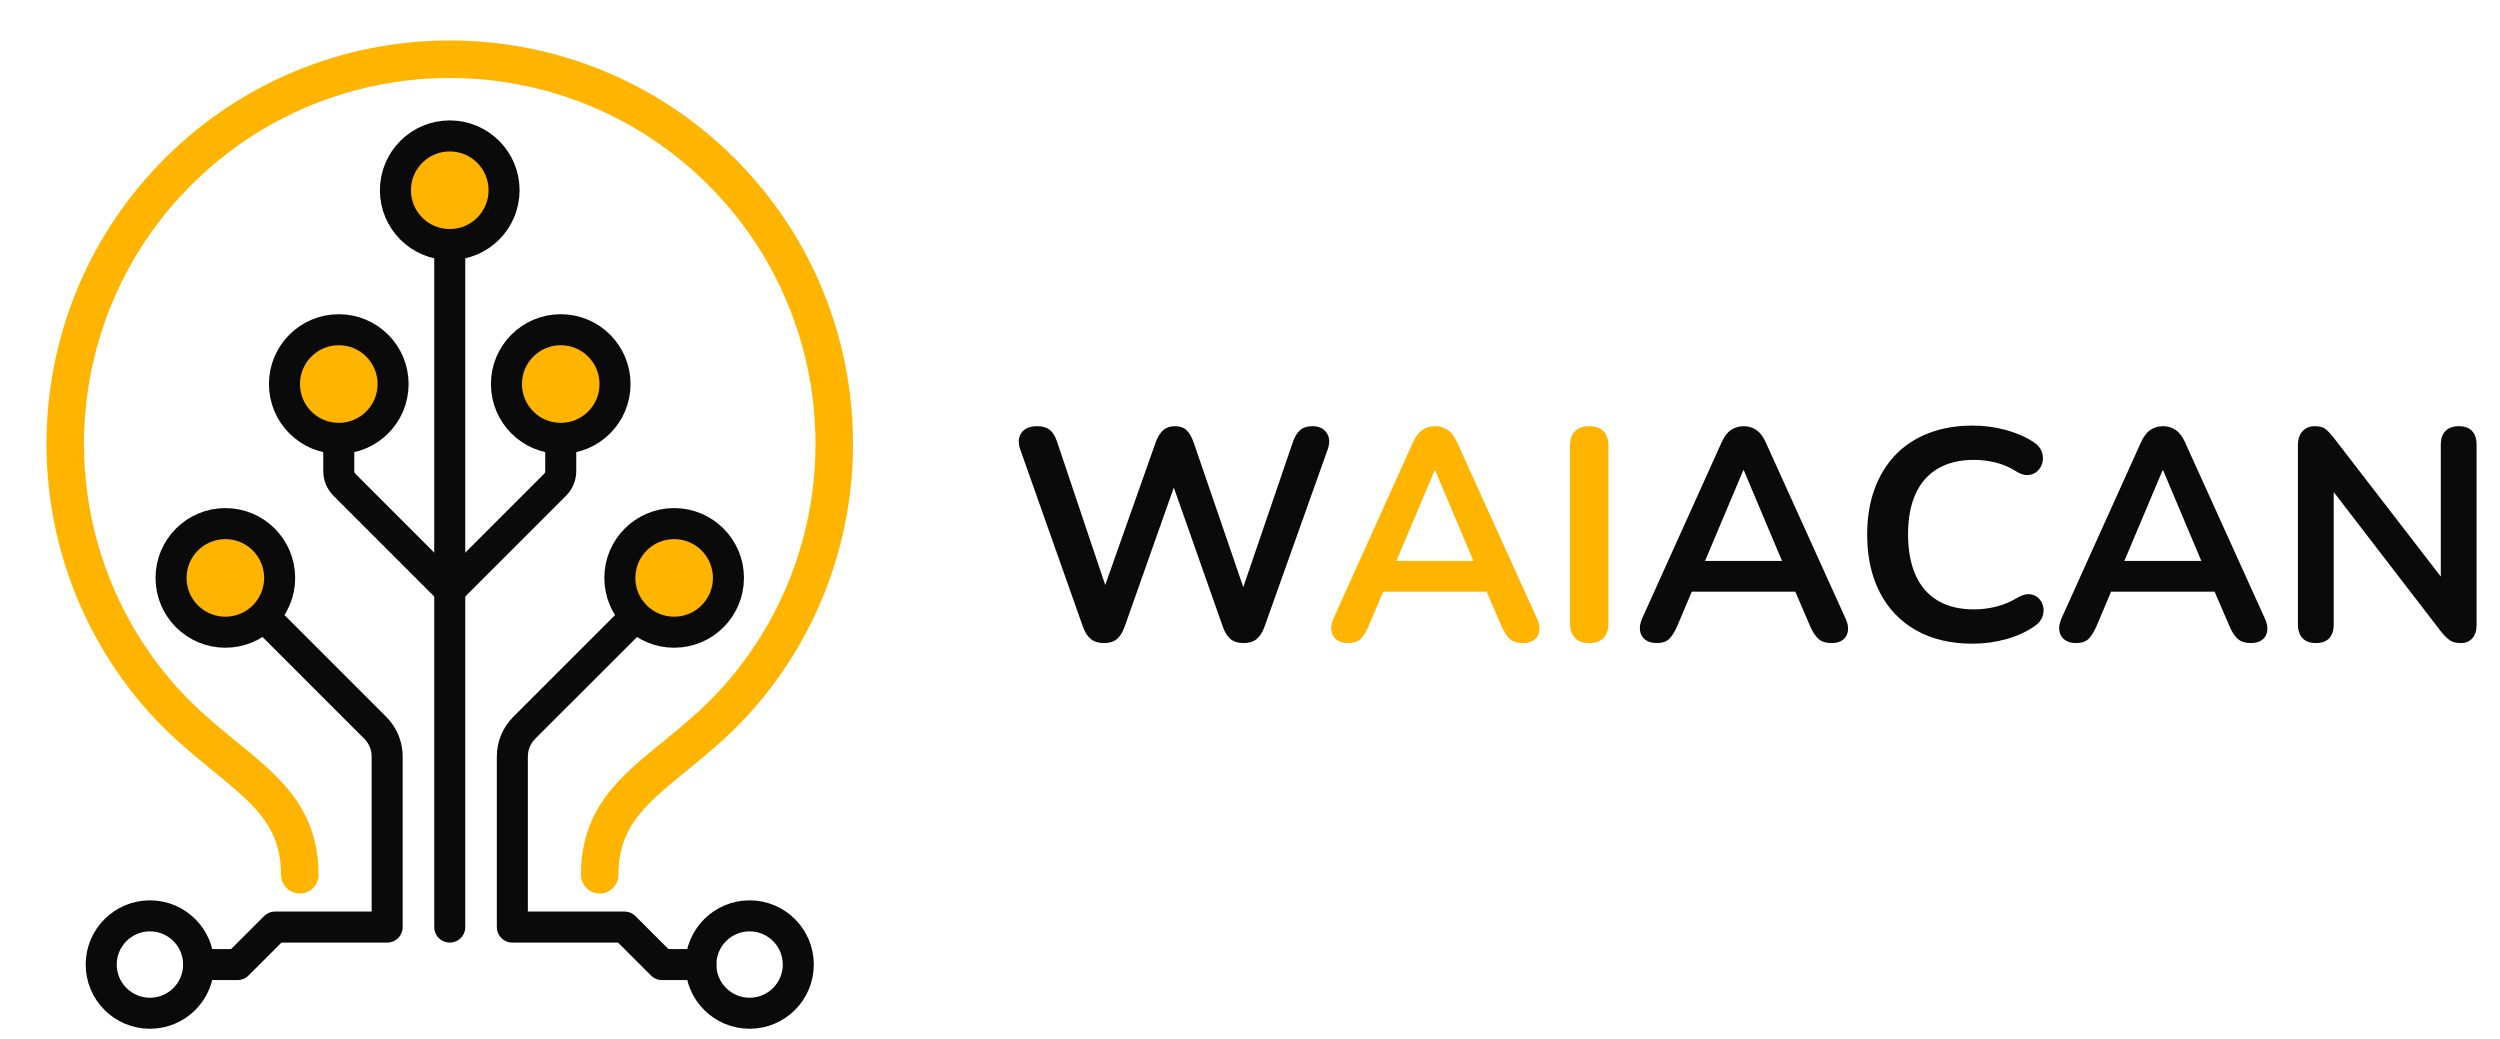
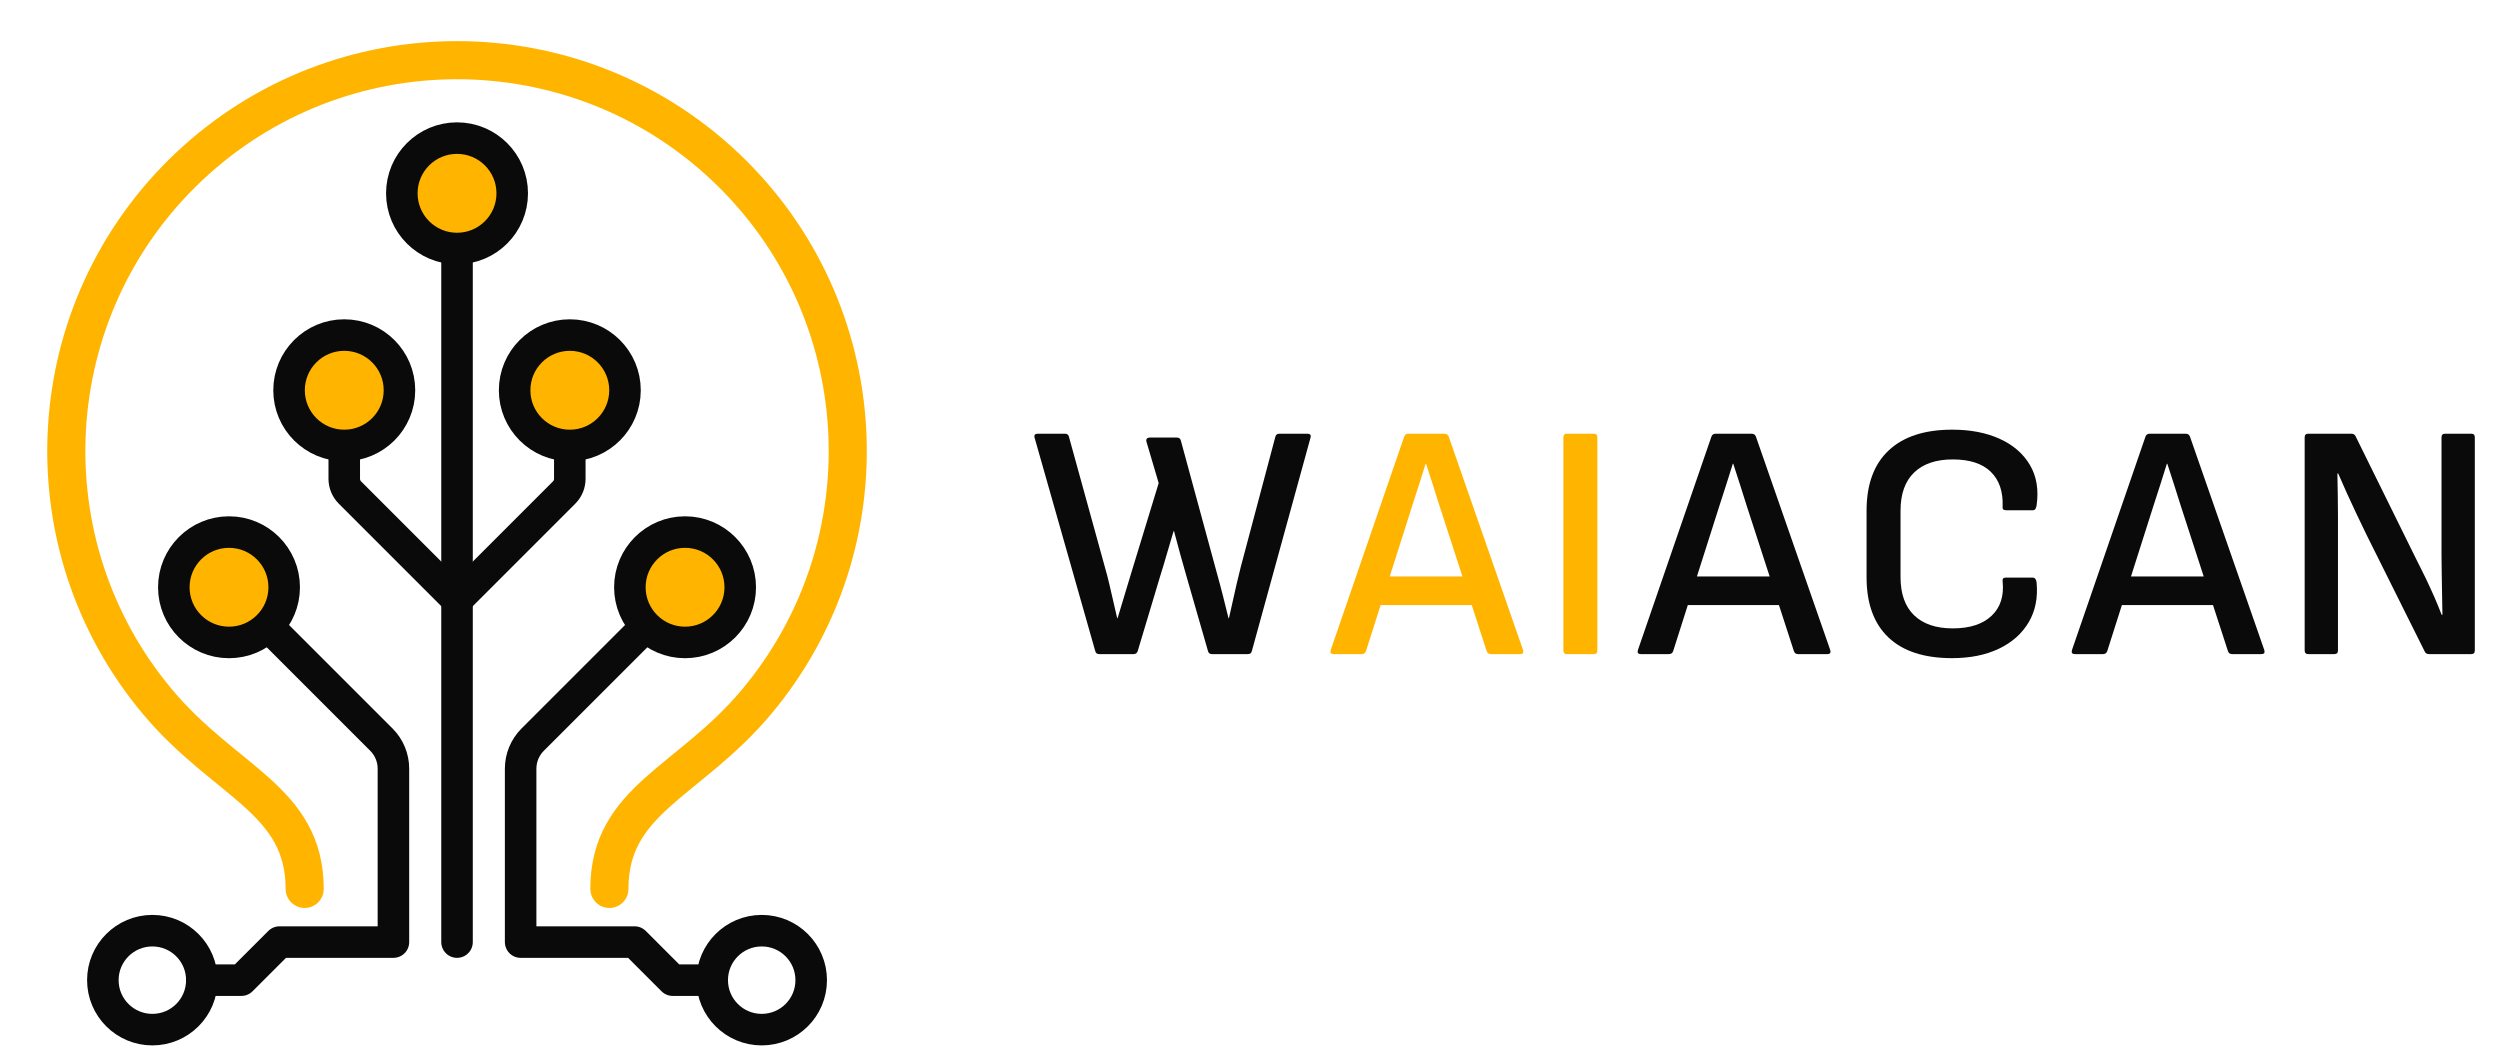
- <svg xmlns="http://www.w3.org/2000/svg" viewBox="30 30 804 334" width="804" height="334">
+ <svg xmlns="http://www.w3.org/2000/svg" viewBox="30 30 791.2 334" width="791.2" height="334">
  <path d="M 126.42 311.32 C 126.42 283.05 101.29 277.67 79.92 252.19 C 37.81 202.01 42.14 127.71 89.79 82.76 C 137.43 37.81 211.86 37.81 259.50 82.76 C 307.14 127.71 311.47 202.01 269.37 252.19 C 247.99 277.67 222.86 283.05 222.86 311.32" fill="none" stroke="#FFB400" stroke-width="12.06" stroke-linecap="round" stroke-linejoin="round" />
  <path d="M 174.64 328.15 L 174.64 108.65" fill="none" stroke="#0A0A0A" stroke-width="9.98" stroke-linecap="round" stroke-linejoin="round" />
  <path d="M 93.88 340.20 L 106.39 340.20 L 118.45 328.15 L 154.51 328.15 L 154.51 273.27 C 154.51 269.83 153.15 266.53 150.71 264.09 L 114.83 228.21" fill="none" stroke="#0A0A0A" stroke-width="9.98" stroke-linecap="round" stroke-linejoin="round" />
  <path d="M 255.40 340.20 L 242.89 340.20 L 230.84 328.15 L 194.77 328.15 L 194.77 273.27 C 194.77 269.83 196.14 266.53 198.57 264.09 L 234.46 228.21" fill="none" stroke="#0A0A0A" stroke-width="9.98" stroke-linecap="round" stroke-linejoin="round" />
  <path d="M 138.95 170.98 L 138.95 181.53 C 138.95 183.16 139.60 184.73 140.75 185.88 L 174.64 219.77 L 208.53 185.88 C 209.69 184.73 210.33 183.16 210.33 181.53 L 210.33 170.98" fill="none" stroke="#0A0A0A" stroke-width="9.98" stroke-linecap="round" stroke-linejoin="round" />
  <path d="M 192.11 91.18 C 192.11 81.53 184.29 73.71 174.64 73.71 C 164.99 73.71 157.17 81.53 157.17 91.18 C 157.17 100.83 164.99 108.65 174.64 108.65 C 184.29 108.65 192.11 100.83 192.11 91.18 Z" fill="#FFB400" />
  <path d="M 192.11 91.18 C 192.11 81.53 184.29 73.71 174.64 73.71 C 164.99 73.71 157.17 81.53 157.17 91.18 C 157.17 100.83 164.99 108.65 174.64 108.65 C 184.29 108.65 192.11 100.83 192.11 91.18 Z" fill="none" stroke="#0A0A0A" stroke-width="9.98" stroke-linecap="round" stroke-linejoin="round" />
  <path d="M 156.42 153.51 C 156.42 143.86 148.60 136.04 138.95 136.04 C 129.30 136.04 121.48 143.86 121.48 153.51 C 121.48 163.16 129.30 170.98 138.95 170.98 C 148.60 170.98 156.42 163.16 156.42 153.51 Z" fill="#FFB400" />
  <path d="M 156.42 153.51 C 156.42 143.86 148.60 136.04 138.95 136.04 C 129.30 136.04 121.48 143.86 121.48 153.51 C 121.48 163.16 129.30 170.98 138.95 170.98 C 148.60 170.98 156.42 163.16 156.42 153.51 Z" fill="none" stroke="#0A0A0A" stroke-width="9.98" stroke-linecap="round" stroke-linejoin="round" />
  <path d="M 227.80 153.51 C 227.80 143.86 219.98 136.04 210.33 136.04 C 200.69 136.04 192.87 143.86 192.87 153.51 C 192.87 163.16 200.69 170.98 210.33 170.98 C 219.98 170.98 227.80 163.16 227.80 153.51 Z" fill="#FFB400" />
  <path d="M 227.80 153.51 C 227.80 143.86 219.98 136.04 210.33 136.04 C 200.69 136.04 192.87 143.86 192.87 153.51 C 192.87 163.16 200.69 170.98 210.33 170.98 C 219.98 170.98 227.80 163.16 227.80 153.51 Z" fill="none" stroke="#0A0A0A" stroke-width="9.98" stroke-linecap="round" stroke-linejoin="round" />
  <path d="M 119.94 215.86 C 119.94 206.21 112.12 198.39 102.48 198.39 C 92.83 198.39 85.01 206.21 85.01 215.86 C 85.01 225.50 92.83 233.32 102.48 233.32 C 112.12 233.32 119.94 225.50 119.94 215.86 Z" fill="#FFB400" />
  <path d="M 119.94 215.86 C 119.94 206.21 112.12 198.39 102.48 198.39 C 92.83 198.39 85.01 206.21 85.01 215.86 C 85.01 225.50 92.83 233.32 102.48 233.32 C 112.12 233.32 119.94 225.50 119.94 215.86 Z" fill="none" stroke="#0A0A0A" stroke-width="9.98" stroke-linecap="round" stroke-linejoin="round" />
  <path d="M 264.27 215.86 C 264.27 206.21 256.45 198.39 246.81 198.39 C 237.16 198.39 229.34 206.21 229.34 215.86 C 229.34 225.50 237.16 233.32 246.81 233.32 C 256.45 233.32 264.27 225.50 264.27 215.86 Z" fill="#FFB400" />
  <path d="M 264.27 215.86 C 264.27 206.21 256.45 198.39 246.81 198.39 C 237.16 198.39 229.34 206.21 229.34 215.86 C 229.34 225.50 237.16 233.32 246.81 233.32 C 256.45 233.32 264.27 225.50 264.27 215.86 Z" fill="none" stroke="#0A0A0A" stroke-width="9.98" stroke-linecap="round" stroke-linejoin="round" />
  <path d="M 93.88 340.20 C 93.88 331.55 86.87 324.54 78.22 324.54 C 69.57 324.54 62.55 331.55 62.55 340.20 C 62.55 348.85 69.57 355.86 78.22 355.86 C 86.87 355.86 93.88 348.85 93.88 340.20 Z" fill="none" stroke="#0A0A0A" stroke-width="9.98" stroke-linecap="round" stroke-linejoin="round" />
  <path d="M 286.73 340.20 C 286.73 331.55 279.72 324.54 271.07 324.54 C 262.42 324.54 255.40 331.55 255.40 340.20 C 255.40 348.85 262.42 355.86 271.07 355.86 C 279.72 355.86 286.73 348.85 286.73 340.20 Z" fill="none" stroke="#0A0A0A" stroke-width="9.98" stroke-linecap="round" stroke-linejoin="round" />
-   <path d="M 385.06 236.81 C 383.31 236.81 381.91 236.39 380.85 235.55 C 379.78 234.72 378.93 233.39 378.28 231.59 L 358.07 174.42 C 357.36 172.35 357.50 170.61 358.50 169.19 C 359.50 167.77 361.19 167.06 363.58 167.06 C 365.32 167.06 366.67 167.47 367.64 168.27 C 368.61 169.08 369.38 170.35 369.96 172.09 L 385.44 218.14 L 401.69 172.19 C 402.34 170.45 403.14 169.16 404.11 168.32 C 405.08 167.48 406.34 167.06 407.89 167.06 C 409.43 167.06 410.66 167.48 411.56 168.32 C 412.46 169.16 413.24 170.48 413.88 172.29 L 429.84 218.82 L 445.81 172.09 C 446.39 170.42 447.16 169.16 448.13 168.32 C 449.10 167.48 450.42 167.06 452.09 167.06 C 454.16 167.06 455.67 167.77 456.64 169.19 C 457.61 170.61 457.74 172.35 457.03 174.42 L 436.62 231.68 C 435.97 233.43 435.13 234.72 434.10 235.55 C 433.07 236.39 431.68 236.81 429.94 236.81 C 428.20 236.81 426.81 236.39 425.78 235.55 C 424.75 234.72 423.91 233.39 423.27 231.59 L 407.50 186.80 L 391.63 231.68 C 390.99 233.43 390.17 234.72 389.17 235.55 C 388.17 236.39 386.80 236.81 385.06 236.81 Z" fill="#0A0A0A" />
-   <path d="M 463.61 236.81 C 462.06 236.81 460.82 236.46 459.88 235.75 C 458.95 235.04 458.38 234.09 458.19 232.89 C 458.00 231.70 458.22 230.36 458.87 228.88 L 484.40 172.29 C 485.24 170.42 486.26 169.08 487.45 168.27 C 488.64 167.47 490.02 167.06 491.56 167.06 C 493.05 167.06 494.38 167.47 495.58 168.27 C 496.77 169.08 497.79 170.42 498.62 172.29 L 524.26 228.88 C 524.97 230.36 525.23 231.72 525.03 232.94 C 524.84 234.17 524.29 235.12 523.39 235.80 C 522.49 236.47 521.29 236.81 519.81 236.81 C 518.00 236.81 516.60 236.38 515.60 235.51 C 514.60 234.64 513.72 233.30 512.94 231.49 L 508.11 220.27 L 474.83 220.27 L 470.09 231.49 C 469.25 233.36 468.38 234.72 467.48 235.55 C 466.57 236.39 465.28 236.81 463.61 236.81 Z M 491.37 181.28 L 479.08 210.40 L 503.85 210.40 L 491.56 181.28 Z" fill="#FFB400" />
-   <path d="M 541.09 236.81 C 539.09 236.81 537.56 236.25 536.50 235.12 C 535.43 233.99 534.90 232.43 534.90 230.43 L 534.90 173.45 C 534.90 171.39 535.43 169.81 536.50 168.71 C 537.56 167.61 539.09 167.06 541.09 167.06 C 543.09 167.06 544.62 167.61 545.69 168.71 C 546.75 169.81 547.28 171.39 547.28 173.45 L 547.28 230.43 C 547.28 232.43 546.77 233.99 545.74 235.12 C 544.70 236.25 543.16 236.81 541.09 236.81 Z" fill="#FFB400" />
-   <path d="M 562.86 236.81 C 561.31 236.81 560.07 236.46 559.13 235.75 C 558.20 235.04 557.63 234.09 557.44 232.89 C 557.25 231.70 557.47 230.36 558.12 228.88 L 583.66 172.29 C 584.50 170.42 585.51 169.08 586.70 168.27 C 587.90 167.47 589.27 167.06 590.82 167.06 C 592.30 167.06 593.64 167.47 594.83 168.27 C 596.02 169.08 597.04 170.42 597.88 172.29 L 623.51 228.88 C 624.22 230.36 624.48 231.72 624.29 232.94 C 624.09 234.17 623.55 235.12 622.64 235.80 C 621.74 236.47 620.55 236.81 619.06 236.81 C 617.26 236.81 615.85 236.38 614.86 235.51 C 613.86 234.64 612.97 233.30 612.19 231.49 L 607.36 220.27 L 574.08 220.27 L 569.34 231.49 C 568.50 233.36 567.63 234.72 566.73 235.55 C 565.83 236.39 564.54 236.81 562.86 236.81 Z M 590.62 181.28 L 578.34 210.40 L 603.10 210.40 L 590.82 181.28 Z" fill="#0A0A0A" />
-   <path d="M 664.43 237.01 C 657.34 237.01 651.26 235.57 646.20 232.70 C 641.14 229.83 637.25 225.77 634.54 220.51 C 631.83 215.26 630.48 209.05 630.48 201.89 C 630.48 196.54 631.25 191.72 632.80 187.43 C 634.35 183.14 636.57 179.46 639.47 176.40 C 642.38 173.34 645.94 170.98 650.16 169.34 C 654.39 167.69 659.14 166.87 664.43 166.87 C 667.98 166.87 671.46 167.32 674.88 168.23 C 678.30 169.13 681.30 170.42 683.88 172.09 C 685.23 172.93 686.13 173.95 686.59 175.14 C 687.04 176.33 687.13 177.50 686.88 178.62 C 686.62 179.75 686.09 180.70 685.28 181.48 C 684.47 182.25 683.47 182.69 682.28 182.78 C 681.09 182.88 679.78 182.48 678.36 181.57 C 676.36 180.29 674.20 179.35 671.88 178.77 C 669.56 178.19 667.21 177.90 664.82 177.90 C 660.24 177.90 656.37 178.83 653.21 180.70 C 650.05 182.57 647.67 185.28 646.05 188.83 C 644.44 192.38 643.63 196.73 643.63 201.89 C 643.63 206.98 644.44 211.34 646.05 214.95 C 647.67 218.56 650.05 221.30 653.21 223.17 C 656.37 225.04 660.24 225.98 664.82 225.98 C 667.27 225.98 669.69 225.67 672.08 225.06 C 674.46 224.45 676.72 223.49 678.85 222.20 C 680.27 221.37 681.54 221.00 682.67 221.09 C 683.80 221.19 684.75 221.59 685.52 222.30 C 686.30 223.01 686.81 223.90 687.07 224.96 C 687.33 226.03 687.26 227.12 686.88 228.25 C 686.49 229.38 685.72 230.36 684.55 231.20 C 681.97 233.07 678.90 234.51 675.32 235.51 C 671.74 236.51 668.11 237.01 664.43 237.01 Z" fill="#0A0A0A" />
-   <path d="M 697.71 236.81 C 696.16 236.81 694.92 236.46 693.99 235.75 C 693.05 235.04 692.49 234.09 692.29 232.89 C 692.10 231.70 692.33 230.36 692.97 228.88 L 718.51 172.29 C 719.35 170.42 720.36 169.08 721.56 168.27 C 722.75 167.47 724.12 167.06 725.67 167.06 C 727.15 167.06 728.49 167.47 729.68 168.27 C 730.88 169.08 731.89 170.42 732.73 172.29 L 758.37 228.88 C 759.07 230.36 759.33 231.72 759.14 232.94 C 758.95 234.17 758.40 235.12 757.49 235.80 C 756.59 236.47 755.40 236.81 753.92 236.81 C 752.11 236.81 750.71 236.38 749.71 235.51 C 748.71 234.64 747.82 233.30 747.05 231.49 L 742.21 220.27 L 708.93 220.27 L 704.19 231.49 C 703.35 233.36 702.48 234.72 701.58 235.55 C 700.68 236.39 699.39 236.81 697.71 236.81 Z M 725.47 181.28 L 713.19 210.40 L 737.95 210.40 L 725.67 181.28 Z" fill="#0A0A0A" />
-   <path d="M 774.81 236.81 C 772.94 236.81 771.51 236.30 770.51 235.26 C 769.51 234.23 769.01 232.75 769.01 230.81 L 769.01 173.26 C 769.01 171.26 769.51 169.72 770.51 168.66 C 771.51 167.60 772.81 167.06 774.42 167.06 C 775.91 167.06 777.02 167.34 777.76 167.89 C 778.50 168.43 779.39 169.35 780.42 170.64 L 814.96 215.43 L 814.96 172.97 C 814.96 171.10 815.46 169.64 816.46 168.61 C 817.46 167.58 818.89 167.06 820.76 167.06 C 822.63 167.06 824.05 167.58 825.02 168.61 C 825.98 169.64 826.47 171.10 826.47 172.97 L 826.47 231.01 C 826.47 232.81 826.02 234.23 825.11 235.26 C 824.21 236.30 822.99 236.81 821.44 236.81 C 819.95 236.81 818.78 236.52 817.91 235.94 C 817.04 235.36 816.09 234.43 815.05 233.14 L 780.52 188.25 L 780.52 230.81 C 780.52 232.75 780.03 234.23 779.07 235.26 C 778.10 236.30 776.68 236.81 774.81 236.81 Z" fill="#0A0A0A" />
+   <path d="M377.89 237.01Q376.86 237.01 376.63 236.07L357.43 168.53Q357.08 167.26 358.46 167.26H367.02Q368.06 167.26 368.29 168.2L379.68 209.5Q380.44 212.1 381.08 214.87Q381.71 217.65 382.35 220.36Q382.99 223.07 383.56 225.63H383.7Q384.82 221.88 385.93 218.23Q387.04 214.57 388.14 210.92L396.7 182.89L392.81 169.73Q392.67 169.15 392.97 168.81Q393.27 168.48 393.84 168.48H402.49Q403.5 168.48 403.73 169.49L415.16 211.53Q416.15 215.05 417.04 218.58Q417.93 222.1 418.8 225.63H418.94Q419.51 223.13 420.12 220.38Q420.73 217.64 421.36 214.86Q422 212.09 422.66 209.5L433.63 168.2Q433.86 167.26 434.9 167.26H443.73Q445.11 167.26 444.75 168.53L426.18 236.07Q425.95 237.01 424.94 237.01H413.58Q412.54 237.01 412.31 236.07L405.52 212.46Q404.44 208.81 403.47 205.21Q402.5 201.62 401.56 198.09H401.42Q400.37 201.53 399.36 205.06Q398.35 208.6 397.22 212.19L390.05 236.09Q389.71 237.01 388.77 237.01Z" fill="#0A0A0A" />
+   <path d="M452.06 237.01Q450.78 237.01 451.14 235.74L474.4 168.18Q474.74 167.26 475.76 167.26H487.12Q488.15 167.26 488.49 168.18L512.02 235.74Q512.37 237.01 511.12 237.01H501.86Q500.83 237.01 500.51 236.09L485.57 190.05Q484.5 186.73 483.46 183.4Q482.42 180.08 481.32 176.77H481.18Q480.16 180.01 479.12 183.29Q478.08 186.58 477.02 189.82L462.3 236.07Q461.98 237.01 460.94 237.01ZM465.14 221.49 467.47 212.43H495.04L497.5 221.49Z" fill="#FFB400" />
+   <path d="M525.93 237.01Q524.78 237.01 524.78 235.86V168.41Q524.78 167.26 525.93 167.26H534.38Q535.53 167.26 535.53 168.41V235.86Q535.53 237.01 534.38 237.01Z" fill="#FFB400" />
+   <path d="M549.28 237.01Q548.01 237.01 548.36 235.74L571.63 168.18Q571.96 167.26 572.99 167.26H584.35Q585.37 167.26 585.71 168.18L609.24 235.74Q609.6 237.01 608.34 237.01H599.08Q598.06 237.01 597.74 236.09L582.79 190.05Q581.72 186.73 580.69 183.4Q579.65 180.08 578.54 176.77H578.4Q577.39 180.01 576.35 183.29Q575.31 186.58 574.24 189.82L559.52 236.07Q559.21 237.01 558.16 237.01ZM562.36 221.49 564.7 212.43H592.27L594.73 221.49Z" fill="#0A0A0A" />
+   <path d="M647.77 238.29Q634.54 238.29 627.64 231.72Q620.73 225.16 620.73 212.69V191.63Q620.73 179.11 627.73 172.55Q634.72 165.98 647.86 165.98Q656.48 165.98 662.87 168.88Q669.26 171.78 672.43 177.16Q675.61 182.54 674.54 189.99Q674.44 190.54 674.2 191.01Q673.96 191.48 673.31 191.48H664.84Q663.61 191.48 663.79 190.31Q664.06 183.22 660.04 179.31Q656.03 175.4 648 175.4Q640.08 175.4 635.78 179.54Q631.48 183.68 631.48 191.66V212.61Q631.48 220.59 635.78 224.73Q640.08 228.87 648 228.87Q656.09 228.87 660.3 224.88Q664.51 220.9 663.79 213.96Q663.61 212.79 664.84 212.79H673.22Q674.33 212.79 674.54 214.28Q675.22 221.57 672.03 226.95Q668.85 232.33 662.6 235.31Q656.36 238.29 647.77 238.29Z" fill="#0A0A0A" />
+   <path d="M686.65 237.01Q685.38 237.01 685.73 235.74L709 168.18Q709.33 167.26 710.36 167.26H721.72Q722.74 167.26 723.08 168.18L746.61 235.74Q746.97 237.01 745.71 237.01H736.45Q735.43 237.01 735.11 236.09L720.16 190.05Q719.1 186.73 718.06 183.4Q717.02 180.08 715.91 176.77H715.77Q714.76 180.01 713.72 183.29Q712.68 186.58 711.61 189.82L696.9 236.07Q696.58 237.01 695.53 237.01ZM699.73 221.49 702.07 212.43H729.64L732.1 221.49Z" fill="#0A0A0A" />
+   <path d="M760.52 237.01Q759.38 237.01 759.38 235.86V168.41Q759.38 167.26 760.52 167.26H774.14Q775.13 167.26 775.5 168.07L794.19 205.96Q796.11 209.72 797.67 212.95Q799.22 216.19 800.47 219.06Q801.72 221.93 802.73 224.57H802.98Q802.91 221.63 802.87 218.33Q802.83 215.03 802.76 211.68Q802.69 208.33 802.69 205.48V168.41Q802.69 167.26 803.82 167.26H812.1Q813.23 167.26 813.23 168.41V235.86Q813.23 237.01 812.1 237.01H798.74Q797.75 237.01 797.38 236.2L779.05 199.43Q777.4 196.03 775.83 192.73Q774.26 189.43 772.79 186.19Q771.32 182.94 769.99 179.85H769.74Q769.79 183.32 769.86 186.68Q769.92 190.04 769.92 193.35Q769.92 196.67 769.92 200.24V235.86Q769.92 237.01 768.77 237.01Z" fill="#0A0A0A" />
</svg>
